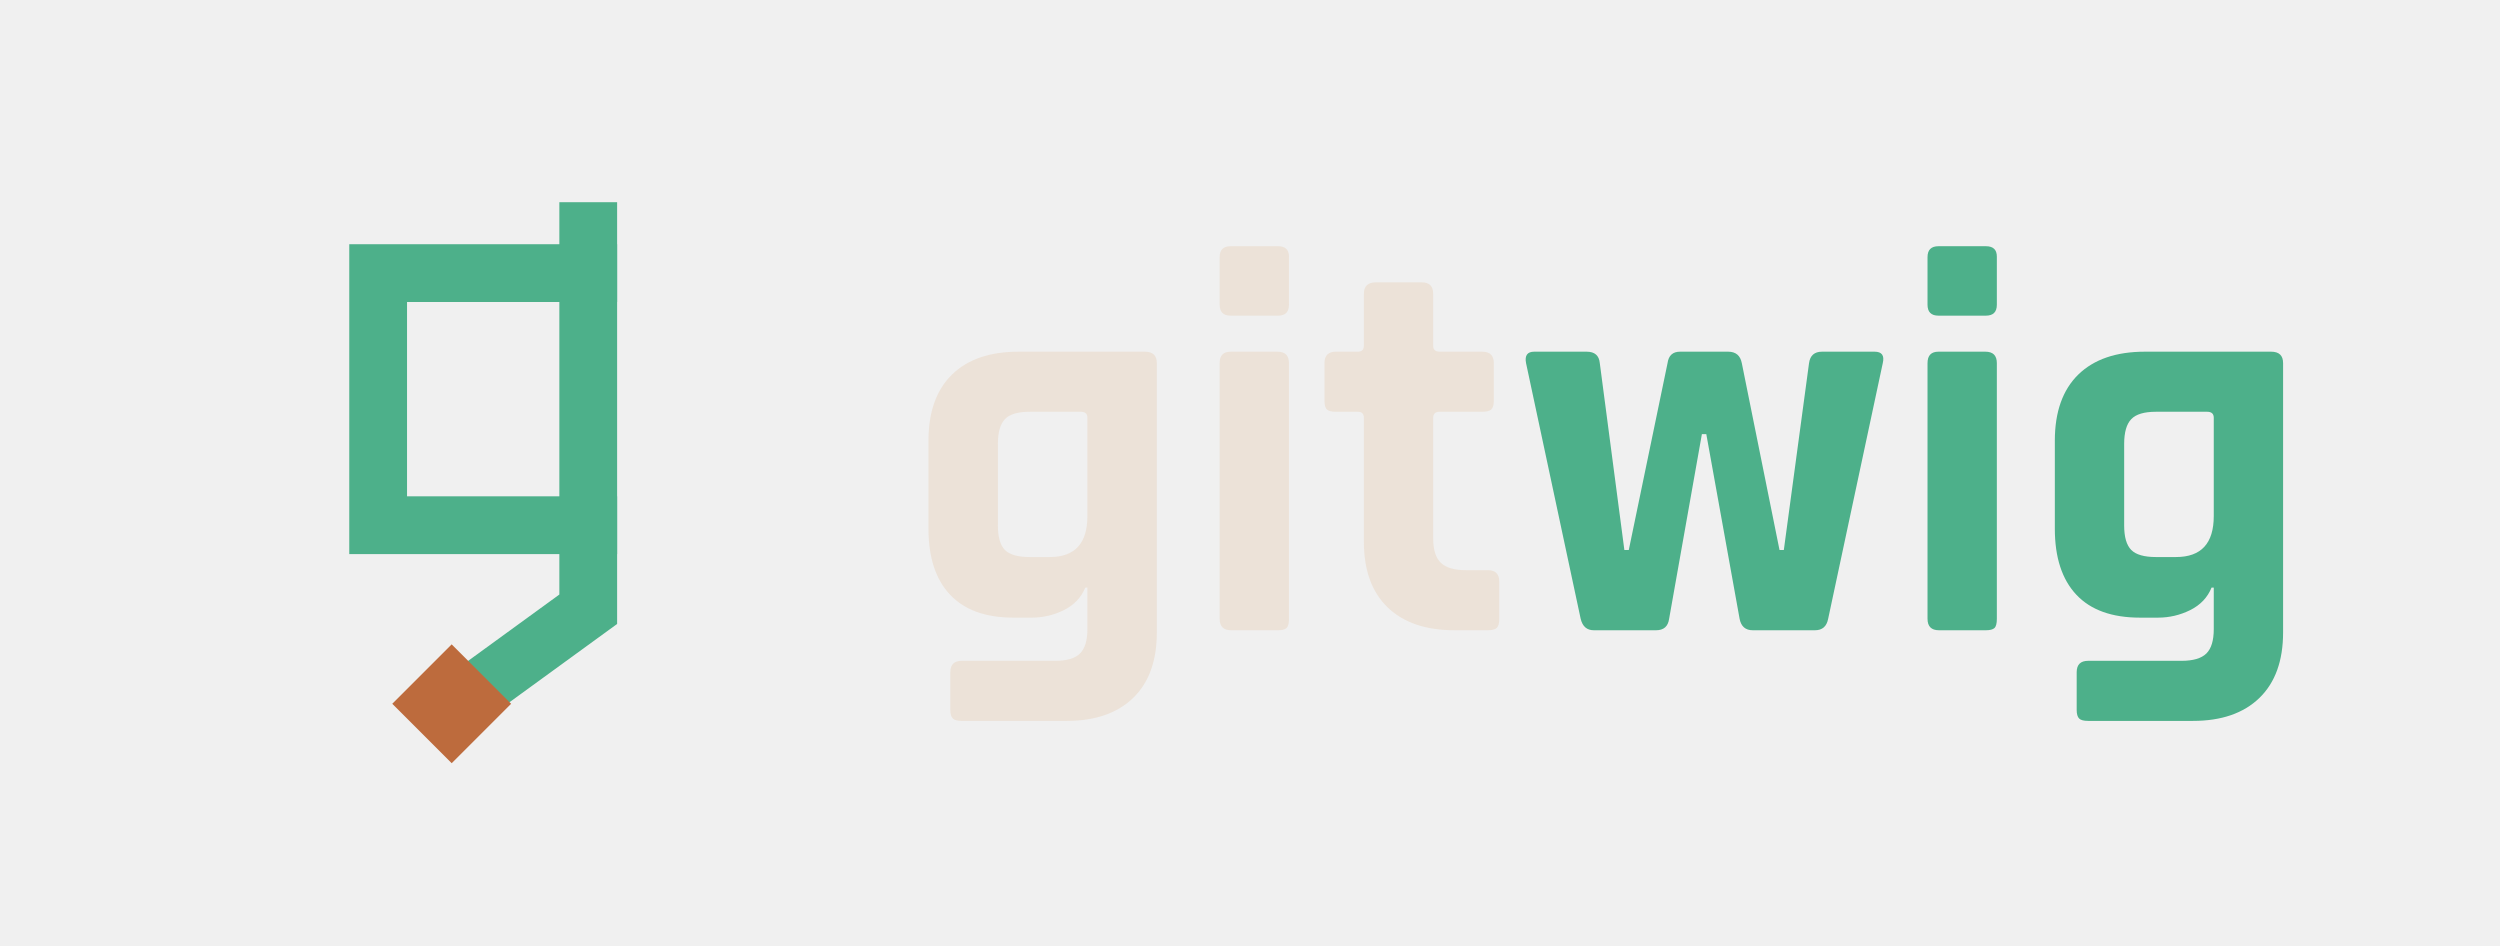
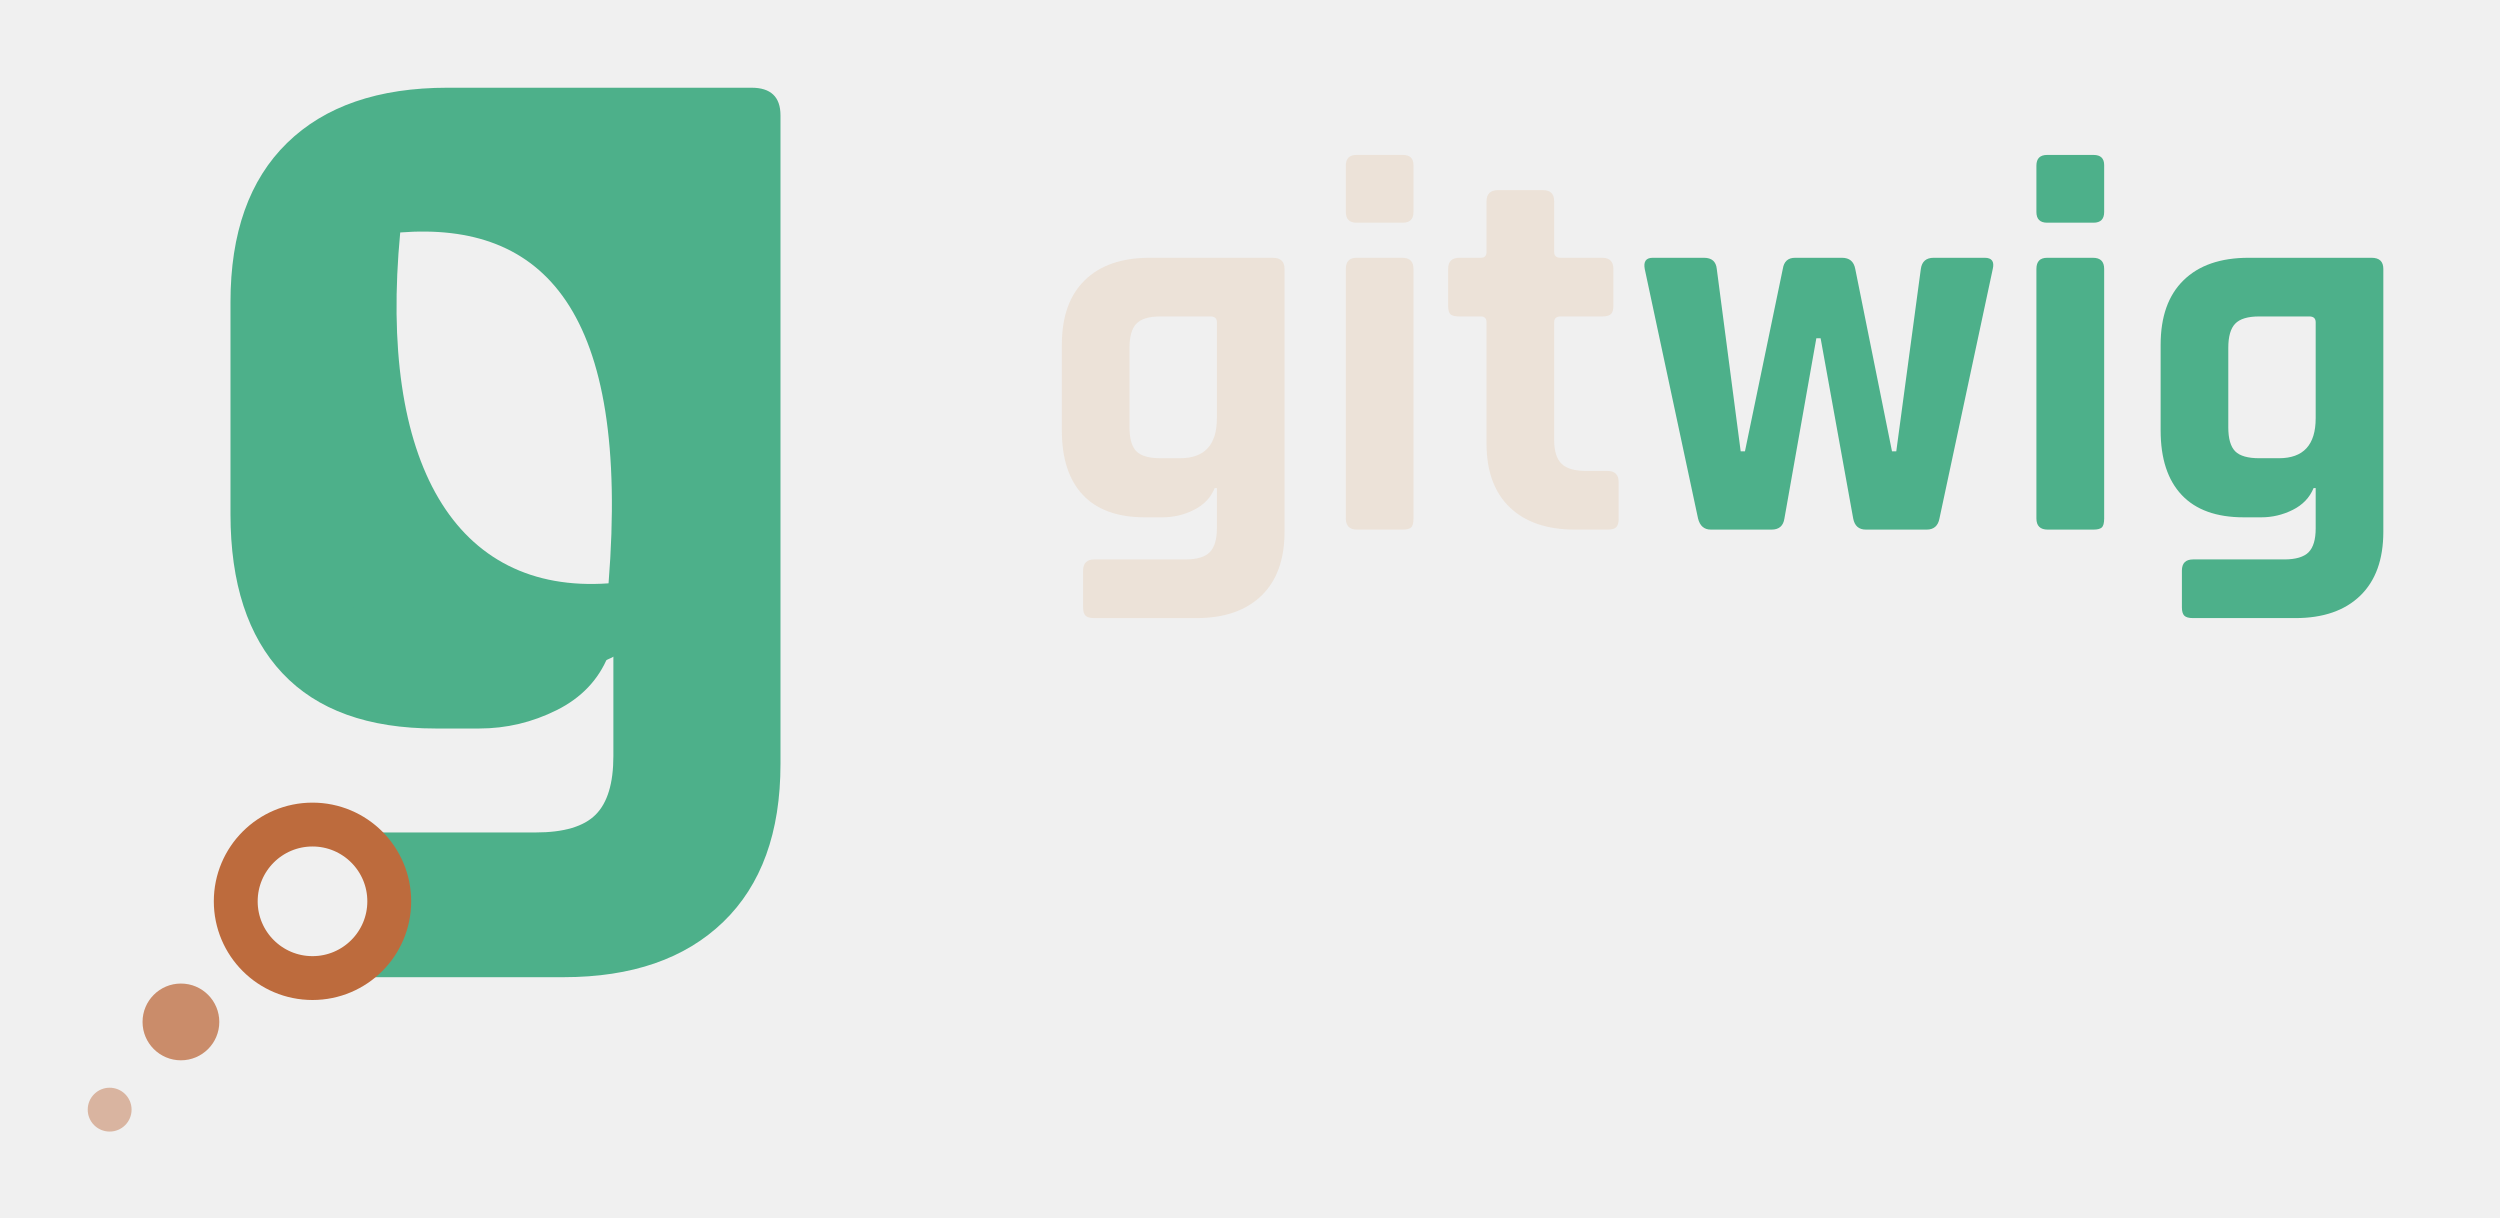
- <svg xmlns="http://www.w3.org/2000/svg" width="476" height="180" viewBox="0 0 238 90" role="img" aria-label="Gitwig">
-   <g transform="translate(18 13)">
-     <path d="M38 13 L18 13 L18 37 L38 37" stroke="#4db08a" stroke-width="5.5" fill="none" stroke-linecap="square" />
-     <path d="M38 9 L38 45 L27 53" stroke="#4db08a" stroke-width="5.5" fill="none" stroke-linecap="square" />
-     <rect x="21" y="50" width="8" height="8" transform="rotate(45 25 54)" fill="#bd6b3d" />
+ <svg xmlns="http://www.w3.org/2000/svg" width="456" height="222" viewBox="0 0 228 111" role="img" aria-label="Gitwig">
+   <g transform="translate(15.5 -26.8)">
+     <mask id="gitwig-hero-dark" maskUnits="userSpaceOnUse" x="-16" y="24" width="88" height="116">
+       <rect x="-16" y="24" width="88" height="116" fill="#fff" />
+       <path d="M8 8 C21 7 29 15 27 40 C13 41 6 29 8 8 Z" transform="translate(13 40)" fill="#000" />
+       <circle cx="13" cy="109" r="7" fill="#000" />
+     </mask>
+     <g mask="url(#gitwig-hero-dark)">
+       <path d="M28.2 93.24H24.24Q15 93.24 10.26 88.2Q5.52 83.16 5.52 73.68V54.36Q5.52 44.88 10.68 39.84Q15.84 34.8 25.32 34.8H53.04Q55.68 34.8 55.68 37.32V96.48Q55.68 105.84 50.46 110.88Q45.24 115.92 35.88 115.92H12.84Q11.4 115.92 10.86 115.38Q10.32 114.84 10.32 113.52V105.24Q10.32 102.72 12.84 102.72H33.36Q37.2 102.72 38.82 101.1Q40.44 99.48 40.44 95.76V86.64H39.96Q38.64 89.88 35.28 91.56Q31.92 93.24 28.2 93.24ZM40.44 70.92V49.32Q40.44 48 39 48H27.72Q23.88 48 22.32 49.62Q20.76 51.24 20.76 55.08V72.96Q20.76 76.8 22.32 78.36Q23.88 79.92 27.72 79.92H32.16Q40.44 79.92 40.44 70.92Z" fill="#4db08a" />
+       <rect x="15" y="42" width="32" height="46" rx="12" fill="#4db08a" />
+     </g>
+     <circle cx="13" cy="109" r="7" fill="none" stroke="#bd6b3d" stroke-width="4" />
+     <circle cx="1" cy="120" r="3.5" fill="#bd6b3d" opacity="0.75" />
+     <circle cx="-5.5" cy="128" r="2" fill="#bd6b3d" opacity="0.45" />
  </g>
-   <g transform="translate(86 60.0)">
-     <path fill="#ece2d8" d="M12.22 -1.2H10.5Q6.5 -1.2 4.45 -3.38Q2.39 -5.56 2.39 -9.67V-18.04Q2.39 -22.15 4.63 -24.34Q6.86 -26.52 10.97 -26.52H22.98Q24.13 -26.52 24.13 -25.43V0.21Q24.13 4.26 21.87 6.45Q19.6 8.63 15.55 8.63H5.56Q4.94 8.63 4.71 8.4Q4.47 8.16 4.47 7.59V4Q4.47 2.91 5.56 2.91H14.46Q16.12 2.91 16.82 2.21Q17.52 1.51 17.52 -0.1V-4.06H17.32Q16.74 -2.65 15.29 -1.92Q13.83 -1.2 12.22 -1.2ZM17.52 -10.87V-20.23Q17.52 -20.8 16.9 -20.8H12.01Q10.35 -20.8 9.67 -20.1Q9 -19.4 9 -17.73V-9.98Q9 -8.32 9.67 -7.64Q10.35 -6.97 12.01 -6.97H13.94Q17.52 -6.97 17.52 -10.87ZM30.11 -30.99V-35.52Q30.11 -36.56 31.15 -36.56H35.67Q36.71 -36.56 36.71 -35.57V-30.99Q36.71 -29.95 35.67 -29.95H31.15Q30.11 -29.95 30.11 -30.99ZM30.11 -1.09V-25.43Q30.11 -26.52 31.15 -26.52H35.62Q36.71 -26.52 36.71 -25.43V-1.09Q36.71 -0.42 36.48 -0.21Q36.24 0 35.67 0H31.2Q30.11 0 30.11 -1.09ZM43.26 -20.8H41.18Q40.56 -20.8 40.33 -21.01Q40.09 -21.22 40.09 -21.84V-25.43Q40.09 -26.52 41.18 -26.52H43.26Q43.84 -26.52 43.84 -27.09V-32.03Q43.84 -33.12 44.98 -33.12H49.35Q50.44 -33.12 50.44 -32.03V-27.09Q50.44 -26.52 51.06 -26.52H55.12Q56.21 -26.52 56.21 -25.43V-21.84Q56.21 -21.27 55.98 -21.03Q55.74 -20.8 55.12 -20.8H51.06Q50.44 -20.8 50.44 -20.23V-8.74Q50.44 -7.12 51.17 -6.42Q51.9 -5.72 53.56 -5.72H55.64Q56.73 -5.72 56.73 -4.63V-1.04Q56.73 -0.47 56.5 -0.23Q56.26 0 55.64 0H52.47Q48.36 0 46.1 -2.18Q43.84 -4.37 43.84 -8.42V-20.23Q43.84 -20.8 43.26 -20.8Z" />
-     <path fill="#4db08a" d="M71.66 0H65.73Q64.74 0 64.48 -1.09L59.28 -25.43Q59.07 -26.52 60.06 -26.52H65.05Q66.2 -26.52 66.3 -25.43L68.64 -7.64H69.06L72.75 -25.43Q72.9 -26.52 73.94 -26.52H78.52Q79.61 -26.52 79.82 -25.43L83.41 -7.64H83.82L86.22 -25.43Q86.37 -26.52 87.46 -26.52H92.46Q93.5 -26.52 93.24 -25.43L88.04 -1.09Q87.83 0 86.79 0H80.86Q79.82 0 79.61 -1.09L76.44 -18.67H76.02L72.9 -1.09Q72.75 0 71.66 0ZM97.5 -30.99V-35.52Q97.5 -36.56 98.54 -36.56H103.06Q104.1 -36.56 104.1 -35.57V-30.99Q104.1 -29.95 103.06 -29.95H98.54Q97.5 -29.95 97.5 -30.99ZM97.5 -1.09V-25.43Q97.5 -26.52 98.54 -26.52H103.01Q104.1 -26.52 104.1 -25.43V-1.09Q104.1 -0.42 103.87 -0.21Q103.64 0 103.06 0H98.59Q97.5 0 97.5 -1.09ZM119.44 -1.2H117.73Q113.72 -1.2 111.67 -3.38Q109.62 -5.56 109.62 -9.67V-18.04Q109.62 -22.15 111.85 -24.34Q114.09 -26.52 118.2 -26.52H130.21Q131.35 -26.52 131.35 -25.43V0.21Q131.35 4.26 129.09 6.45Q126.83 8.63 122.77 8.63H112.79Q112.16 8.63 111.93 8.4Q111.7 8.16 111.7 7.59V4Q111.7 2.91 112.79 2.91H121.68Q123.34 2.91 124.05 2.21Q124.75 1.51 124.75 -0.1V-4.06H124.54Q123.97 -2.65 122.51 -1.92Q121.06 -1.2 119.44 -1.2ZM124.75 -10.87V-20.23Q124.75 -20.8 124.12 -20.8H119.24Q117.57 -20.8 116.9 -20.1Q116.22 -19.4 116.22 -17.73V-9.98Q116.22 -8.32 116.9 -7.64Q117.57 -6.97 119.24 -6.97H121.16Q124.75 -6.97 124.75 -10.87Z" />
+   <g transform="translate(94.6 48.3)">
+     <path fill="#ece2d8" d="M11.42 -1.12H9.82Q6.08 -1.12 4.16 -3.16Q2.24 -5.2 2.24 -9.04V-16.86Q2.24 -20.7 4.33 -22.74Q6.42 -24.79 10.25 -24.79H21.48Q22.55 -24.79 22.55 -23.77V0.19Q22.55 3.99 20.44 6.03Q18.32 8.07 14.53 8.07H5.2Q4.62 8.07 4.4 7.85Q4.18 7.63 4.18 7.1V3.74Q4.18 2.72 5.2 2.72H13.51Q15.07 2.72 15.72 2.07Q16.38 1.41 16.38 -0.1V-3.79H16.18Q15.65 -2.48 14.29 -1.8Q12.93 -1.12 11.42 -1.12ZM16.38 -10.16V-18.91Q16.38 -19.44 15.8 -19.44H11.23Q9.67 -19.44 9.04 -18.78Q8.41 -18.13 8.41 -16.57V-9.33Q8.41 -7.78 9.04 -7.14Q9.67 -6.51 11.23 -6.51H13.02Q16.38 -6.51 16.38 -10.16ZM28.14 -28.97V-33.19Q28.14 -34.17 29.11 -34.17H33.34Q34.31 -34.17 34.31 -33.24V-28.97Q34.31 -27.99 33.34 -27.99H29.11Q28.14 -27.99 28.14 -28.97ZM28.14 -1.02V-23.77Q28.14 -24.79 29.11 -24.79H33.29Q34.31 -24.79 34.31 -23.77V-1.02Q34.31 -0.39 34.09 -0.19Q33.87 0 33.34 0H29.16Q28.14 0 28.14 -1.02ZM40.44 -19.44H38.49Q37.91 -19.44 37.69 -19.63Q37.47 -19.83 37.47 -20.41V-23.77Q37.47 -24.79 38.49 -24.79H40.44Q40.97 -24.79 40.97 -25.32V-29.94Q40.97 -30.96 42.04 -30.96H46.12Q47.14 -30.96 47.14 -29.94V-25.32Q47.14 -24.79 47.73 -24.79H51.52Q52.54 -24.79 52.54 -23.77V-20.41Q52.54 -19.88 52.32 -19.66Q52.1 -19.44 51.52 -19.44H47.73Q47.14 -19.44 47.14 -18.91V-8.16Q47.14 -6.66 47.82 -6Q48.5 -5.35 50.06 -5.35H52Q53.02 -5.35 53.02 -4.33V-0.97Q53.02 -0.44 52.8 -0.22Q52.59 0 52 0H49.04Q45.2 0 43.08 -2.04Q40.97 -4.08 40.97 -7.87V-18.91Q40.97 -19.44 40.44 -19.44Z" />
+     <path fill="#4db08a" d="M66.97 0H61.43Q60.51 0 60.26 -1.02L55.4 -23.77Q55.21 -24.79 56.13 -24.79H60.8Q61.87 -24.79 61.97 -23.77L64.15 -7.14H64.54L67.99 -23.77Q68.14 -24.79 69.11 -24.79H73.39Q74.41 -24.79 74.6 -23.77L77.95 -7.14H78.34L80.58 -23.77Q80.72 -24.79 81.75 -24.79H86.41Q87.38 -24.79 87.14 -23.77L82.28 -1.02Q82.09 0 81.11 0H75.57Q74.6 0 74.41 -1.02L71.44 -17.45H71.05L68.14 -1.02Q67.99 0 66.97 0ZM91.12 -28.97V-33.19Q91.12 -34.17 92.1 -34.17H96.33Q97.3 -34.17 97.3 -33.24V-28.97Q97.3 -27.99 96.33 -27.99H92.1Q91.12 -27.99 91.12 -28.97ZM91.12 -1.02V-23.77Q91.12 -24.79 92.1 -24.79H96.28Q97.3 -24.79 97.3 -23.77V-1.02Q97.3 -0.39 97.08 -0.19Q96.86 0 96.33 0H92.15Q91.12 0 91.12 -1.02ZM111.63 -1.12H110.03Q106.29 -1.12 104.37 -3.16Q102.45 -5.2 102.45 -9.04V-16.86Q102.45 -20.7 104.54 -22.74Q106.63 -24.79 110.47 -24.79H121.69Q122.76 -24.79 122.76 -23.77V0.19Q122.76 3.99 120.65 6.03Q118.54 8.07 114.74 8.07H105.41Q104.83 8.07 104.61 7.85Q104.39 7.63 104.39 7.1V3.74Q104.39 2.72 105.41 2.72H113.72Q115.28 2.72 115.94 2.07Q116.59 1.41 116.59 -0.1V-3.79H116.4Q115.86 -2.48 114.5 -1.8Q113.14 -1.12 111.63 -1.12ZM116.59 -10.16V-18.91Q116.59 -19.44 116.01 -19.44H111.44Q109.88 -19.44 109.25 -18.78Q108.62 -18.13 108.62 -16.57V-9.33Q108.62 -7.78 109.25 -7.14Q109.88 -6.51 111.44 -6.51H113.24Q116.59 -6.51 116.59 -10.16Z" />
  </g>
</svg>
